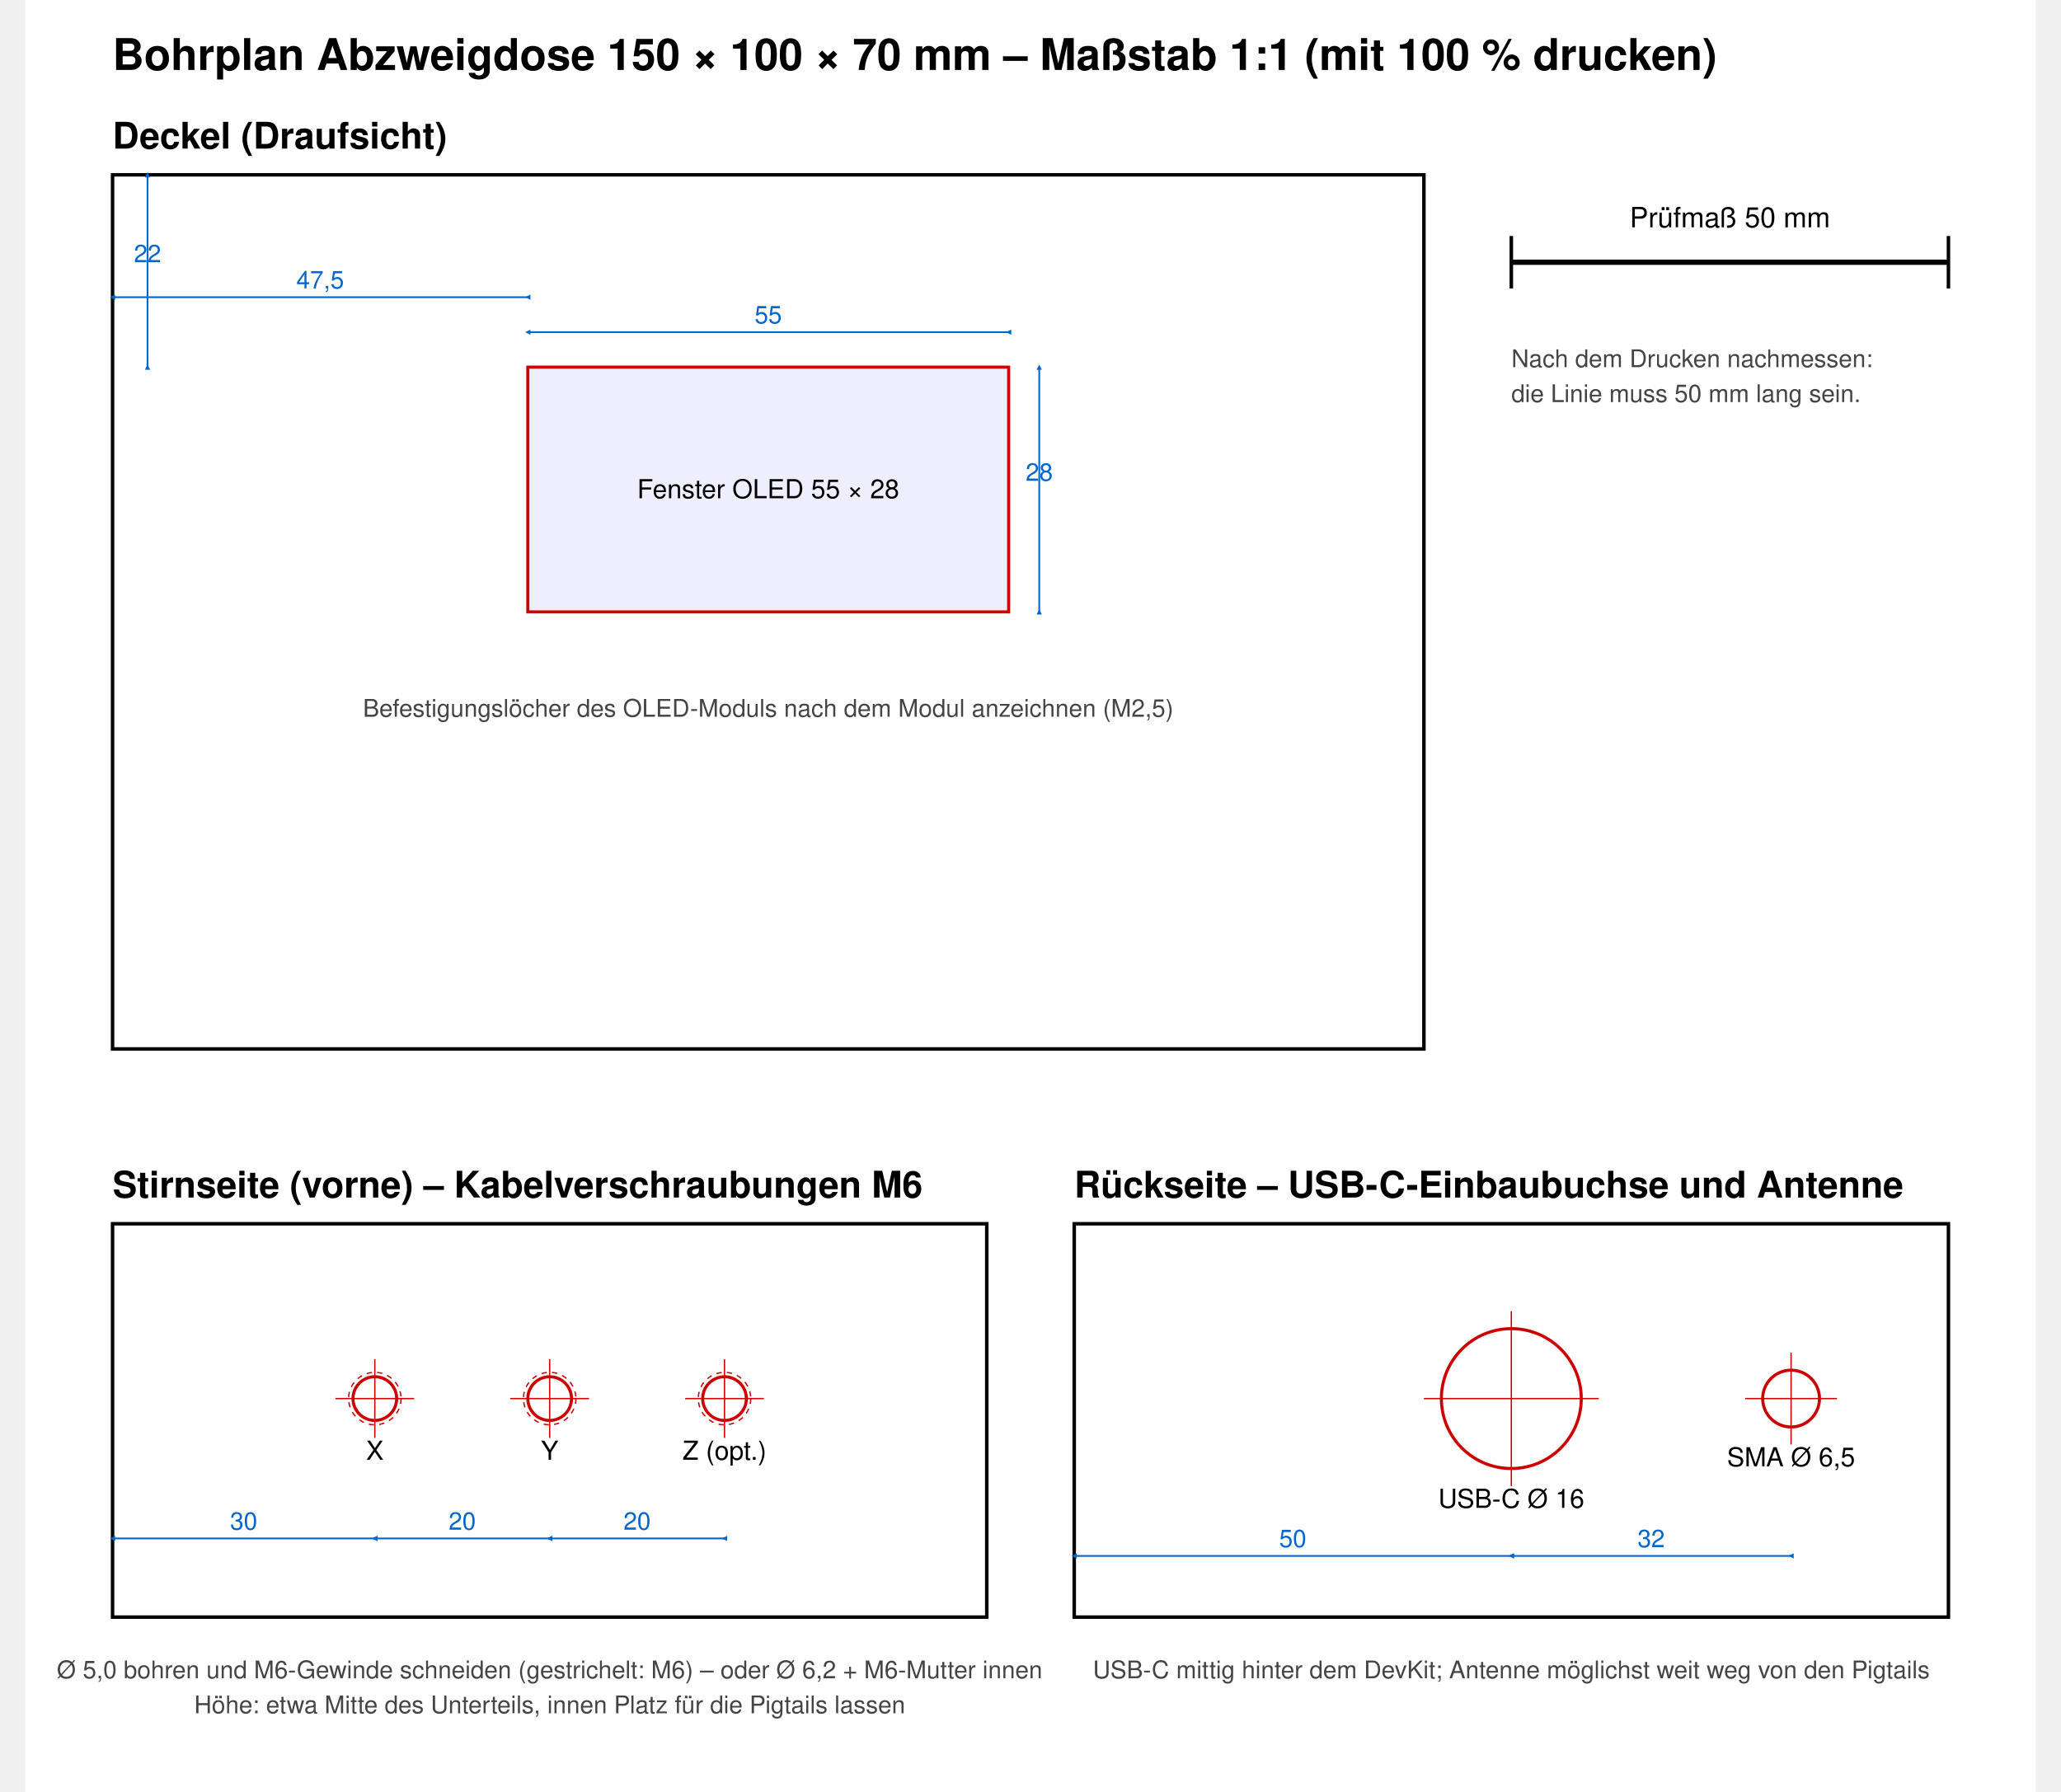
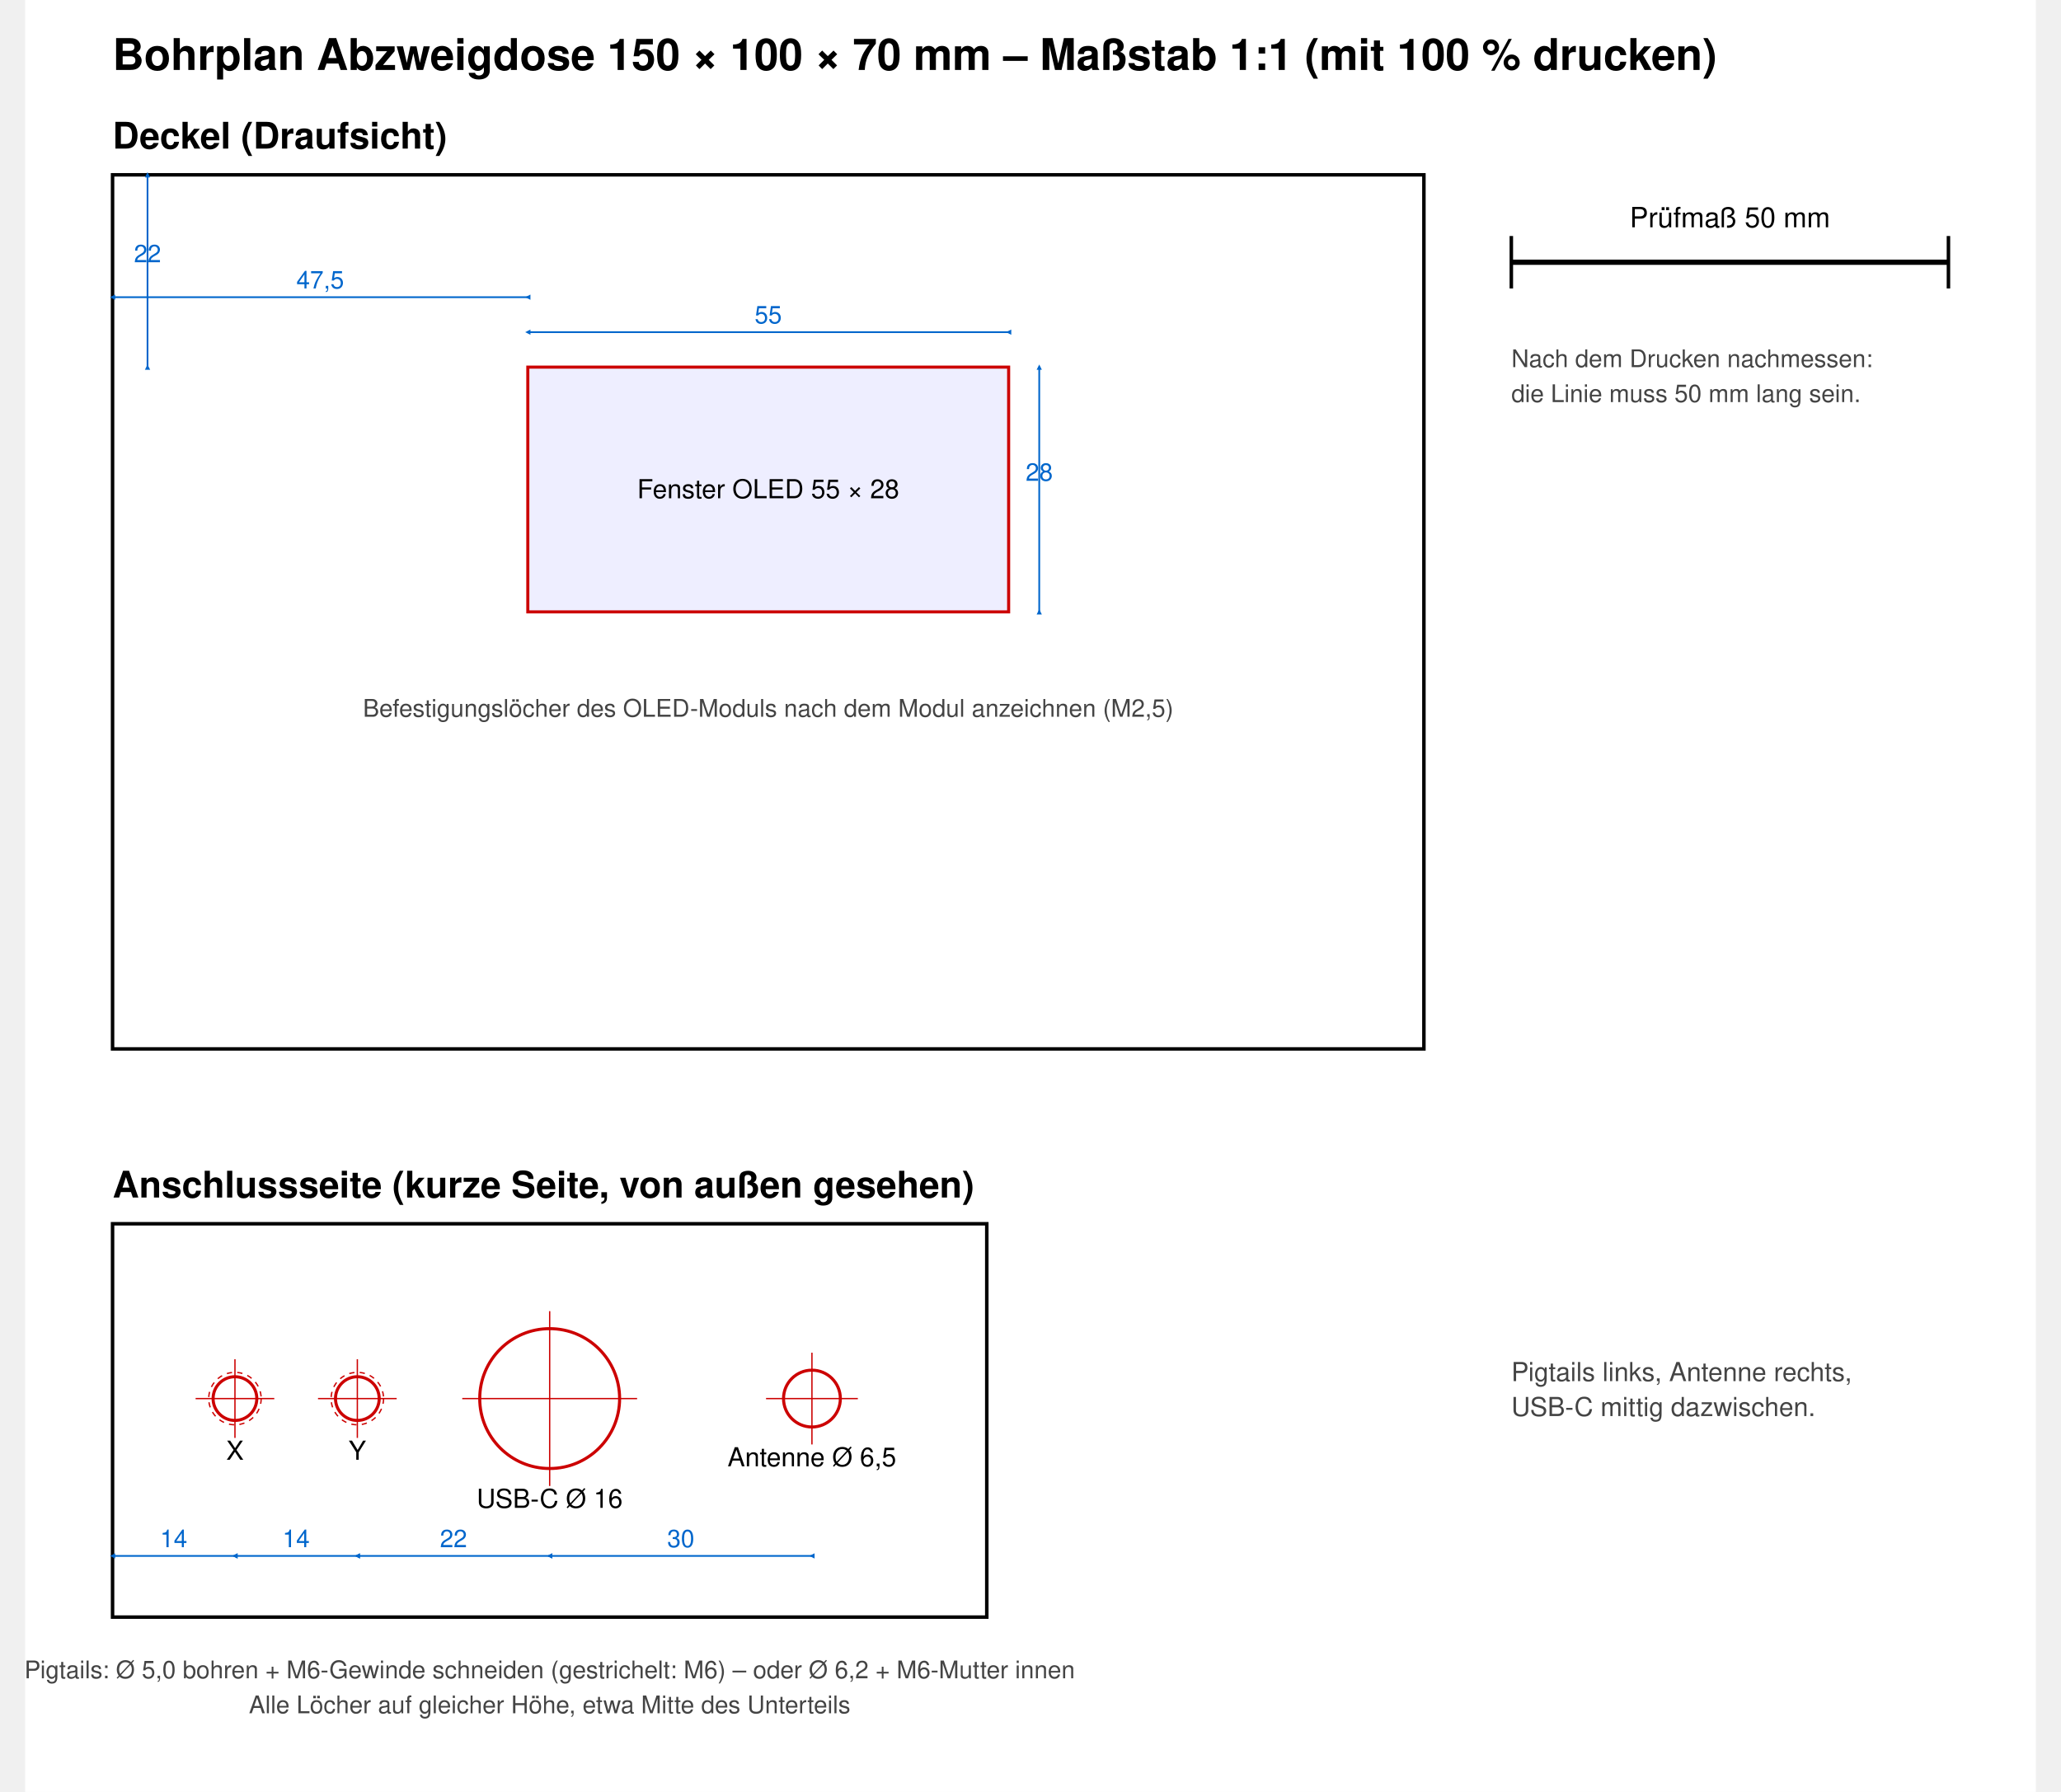
<svg xmlns="http://www.w3.org/2000/svg" viewBox="0 0 230 205" width="230mm" height="200mm" font-family="Helvetica,Arial,sans-serif">
  <rect x="0" y="0" width="230" height="205" fill="#fff" />
  <defs>
    <marker id="m" viewBox="0 0 4 4" refX="2" refY="2" markerWidth="3" markerHeight="3" orient="auto">
      <path d="M0,2 L4,0 L4,4 z" fill="#06c" />
    </marker>
  </defs>
  <text x="10" y="8" font-size="5" font-weight="bold">Bohrplan Abzweigdose 150 × 100 × 70 mm – Maßstab 1:1 (mit 100 % drucken)</text>
  <rect x="10" y="20" width="150" height="100" fill="none" stroke="#000" stroke-width="0.4" />
  <text x="10" y="17" font-size="4.2" font-weight="bold">Deckel (Draufsicht)</text>
  <rect x="57.5" y="42" width="55" height="28" fill="#eef" stroke="#c00" stroke-width="0.35" />
  <text x="85" y="57" text-anchor="middle" font-size="3">Fenster OLED 55 × 28</text>
  <line x1="57.5" y1="38" x2="112.5" y2="38" stroke="#06c" stroke-width="0.2" marker-start="url(#m)" marker-end="url(#m)" />
  <text x="85.0" y="37.0" text-anchor="middle" font-size="2.8" fill="#06c">55</text>
  <line x1="116" y1="42" x2="116" y2="70" stroke="#06c" stroke-width="0.2" marker-start="url(#m)" marker-end="url(#m)" />
  <text x="116.0" y="55.0" text-anchor="middle" font-size="2.8" fill="#06c">28</text>
  <line x1="10" y1="34" x2="57.5" y2="34" stroke="#06c" stroke-width="0.2" marker-start="url(#m)" marker-end="url(#m)" />
  <text x="33.75" y="33.0" text-anchor="middle" font-size="2.8" fill="#06c">47,5</text>
  <line x1="14" y1="20" x2="14" y2="42" stroke="#06c" stroke-width="0.2" marker-start="url(#m)" marker-end="url(#m)" />
  <text x="14.0" y="30.0" text-anchor="middle" font-size="2.8" fill="#06c">22</text>
  <text x="85" y="82" text-anchor="middle" font-size="2.8" fill="#444">Befestigungslöcher des OLED-Moduls nach dem Modul anzeichnen (M2,5)</text>
  <rect x="10" y="140" width="100" height="45" fill="none" stroke="#000" stroke-width="0.4" />
-   <text x="10" y="137" font-size="4.2" font-weight="bold">Stirnseite (vorne) – Kabelverschraubungen M6</text>
-   <circle cx="40" cy="160" r="2.5" fill="none" stroke="#c00" stroke-width="0.35" />
-   <line x1="35.5" y1="160" x2="44.5" y2="160" stroke="#c00" stroke-width="0.15" />
-   <line x1="40" y1="155.5" x2="40" y2="164.5" stroke="#c00" stroke-width="0.15" />
-   <text x="40" y="167.0" text-anchor="middle" font-size="3">X</text>
-   <circle cx="40" cy="160" r="3" fill="none" stroke="#c00" stroke-width="0.15" stroke-dasharray="0.6 0.6" />
-   <circle cx="60" cy="160" r="2.5" fill="none" stroke="#c00" stroke-width="0.35" />
-   <line x1="55.5" y1="160" x2="64.5" y2="160" stroke="#c00" stroke-width="0.15" />
-   <line x1="60" y1="155.5" x2="60" y2="164.5" stroke="#c00" stroke-width="0.15" />
-   <text x="60" y="167.0" text-anchor="middle" font-size="3">Y</text>
-   <circle cx="60" cy="160" r="3" fill="none" stroke="#c00" stroke-width="0.15" stroke-dasharray="0.6 0.6" />
-   <circle cx="80" cy="160" r="2.5" fill="none" stroke="#c00" stroke-width="0.35" />
-   <line x1="75.5" y1="160" x2="84.5" y2="160" stroke="#c00" stroke-width="0.15" />
-   <line x1="80" y1="155.5" x2="80" y2="164.5" stroke="#c00" stroke-width="0.15" />
-   <text x="80" y="167.0" text-anchor="middle" font-size="3">Z (opt.)</text>
-   <circle cx="80" cy="160" r="3" fill="none" stroke="#c00" stroke-width="0.15" stroke-dasharray="0.6 0.6" />
-   <line x1="10" y1="176" x2="40" y2="176" stroke="#06c" stroke-width="0.2" marker-start="url(#m)" marker-end="url(#m)" />
-   <text x="25.0" y="175.0" text-anchor="middle" font-size="2.8" fill="#06c">30</text>
-   <line x1="40" y1="176" x2="60" y2="176" stroke="#06c" stroke-width="0.2" marker-start="url(#m)" marker-end="url(#m)" />
-   <text x="50.0" y="175.0" text-anchor="middle" font-size="2.8" fill="#06c">20</text>
-   <line x1="60" y1="176" x2="80" y2="176" stroke="#06c" stroke-width="0.2" marker-start="url(#m)" marker-end="url(#m)" />
-   <text x="70.0" y="175.0" text-anchor="middle" font-size="2.8" fill="#06c">20</text>
-   <text x="60" y="192" text-anchor="middle" font-size="2.8" fill="#444">Ø 5,0 bohren und M6-Gewinde schneiden (gestrichelt: M6) – oder Ø 6,2 + M6-Mutter innen</text>
-   <text x="60" y="196" text-anchor="middle" font-size="2.8" fill="#444">Höhe: etwa Mitte des Unterteils, innen Platz für die Pigtails lassen</text>
-   <rect x="120" y="140" width="100" height="45" fill="none" stroke="#000" stroke-width="0.4" />
-   <text x="120" y="137" font-size="4.2" font-weight="bold">Rückseite – USB-C-Einbaubuchse und Antenne</text>
-   <circle cx="170" cy="160" r="8.0" fill="none" stroke="#c00" stroke-width="0.35" />
-   <line x1="160.0" y1="160" x2="180.0" y2="160" stroke="#c00" stroke-width="0.15" />
-   <line x1="170" y1="150.0" x2="170" y2="170.0" stroke="#c00" stroke-width="0.15" />
-   <text x="170" y="172.5" text-anchor="middle" font-size="3">USB-C  Ø 16</text>
-   <circle cx="202" cy="160" r="3.25" fill="none" stroke="#c00" stroke-width="0.35" />
-   <line x1="196.75" y1="160" x2="207.25" y2="160" stroke="#c00" stroke-width="0.15" />
-   <line x1="202" y1="154.75" x2="202" y2="165.25" stroke="#c00" stroke-width="0.15" />
-   <text x="202" y="167.75" text-anchor="middle" font-size="3">SMA  Ø 6,5</text>
-   <line x1="120" y1="178" x2="170" y2="178" stroke="#06c" stroke-width="0.2" marker-start="url(#m)" marker-end="url(#m)" />
-   <text x="145.0" y="177.0" text-anchor="middle" font-size="2.8" fill="#06c">50</text>
-   <line x1="170" y1="178" x2="202" y2="178" stroke="#06c" stroke-width="0.2" marker-start="url(#m)" marker-end="url(#m)" />
-   <text x="186.0" y="177.0" text-anchor="middle" font-size="2.8" fill="#06c">32</text>
-   <text x="170" y="192" text-anchor="middle" font-size="2.8" fill="#444">USB-C mittig hinter dem DevKit; Antenne möglichst weit weg von den Pigtails</text>
+   <text x="10" y="137" font-size="4.2" font-weight="bold">Anschlussseite (kurze Seite, von außen gesehen)</text>
+   <circle cx="24" cy="160" r="2.5" fill="none" stroke="#c00" stroke-width="0.35" />
+   <line x1="19.5" y1="160" x2="28.5" y2="160" stroke="#c00" stroke-width="0.15" />
+   <line x1="24" y1="155.5" x2="24" y2="164.5" stroke="#c00" stroke-width="0.15" />
+   <text x="24" y="167.0" text-anchor="middle" font-size="3">X</text>
+   <circle cx="24" cy="160" r="3" fill="none" stroke="#c00" stroke-width="0.15" stroke-dasharray="0.6 0.6" />
+   <circle cx="38" cy="160" r="2.5" fill="none" stroke="#c00" stroke-width="0.35" />
+   <line x1="33.5" y1="160" x2="42.5" y2="160" stroke="#c00" stroke-width="0.15" />
+   <line x1="38" y1="155.5" x2="38" y2="164.5" stroke="#c00" stroke-width="0.15" />
+   <text x="38" y="167.0" text-anchor="middle" font-size="3">Y</text>
+   <circle cx="38" cy="160" r="3" fill="none" stroke="#c00" stroke-width="0.15" stroke-dasharray="0.6 0.6" />
+   <circle cx="60" cy="160" r="8.0" fill="none" stroke="#c00" stroke-width="0.35" />
+   <line x1="50.0" y1="160" x2="70.0" y2="160" stroke="#c00" stroke-width="0.15" />
+   <line x1="60" y1="150.0" x2="60" y2="170.0" stroke="#c00" stroke-width="0.15" />
+   <text x="60" y="172.5" text-anchor="middle" font-size="3">USB-C  Ø 16</text>
+   <circle cx="90" cy="160" r="3.25" fill="none" stroke="#c00" stroke-width="0.35" />
+   <line x1="84.75" y1="160" x2="95.25" y2="160" stroke="#c00" stroke-width="0.15" />
+   <line x1="90" y1="154.75" x2="90" y2="165.25" stroke="#c00" stroke-width="0.15" />
+   <text x="90" y="167.75" text-anchor="middle" font-size="3">Antenne  Ø 6,5</text>
+   <line x1="10" y1="178" x2="24" y2="178" stroke="#06c" stroke-width="0.2" marker-start="url(#m)" marker-end="url(#m)" />
+   <text x="17.0" y="177.0" text-anchor="middle" font-size="2.8" fill="#06c">14</text>
+   <line x1="24" y1="178" x2="38" y2="178" stroke="#06c" stroke-width="0.2" marker-start="url(#m)" marker-end="url(#m)" />
+   <text x="31.0" y="177.0" text-anchor="middle" font-size="2.8" fill="#06c">14</text>
+   <line x1="38" y1="178" x2="60" y2="178" stroke="#06c" stroke-width="0.2" marker-start="url(#m)" marker-end="url(#m)" />
+   <text x="49.0" y="177.0" text-anchor="middle" font-size="2.8" fill="#06c">22</text>
+   <line x1="60" y1="178" x2="90" y2="178" stroke="#06c" stroke-width="0.2" marker-start="url(#m)" marker-end="url(#m)" />
+   <text x="75.0" y="177.0" text-anchor="middle" font-size="2.8" fill="#06c">30</text>
+   <text x="60" y="192" text-anchor="middle" font-size="2.8" fill="#444">Pigtails: Ø 5,0 bohren + M6-Gewinde schneiden (gestrichelt: M6) – oder Ø 6,2 + M6-Mutter innen</text>
+   <text x="60" y="196" text-anchor="middle" font-size="2.8" fill="#444">Alle Löcher auf gleicher Höhe, etwa Mitte des Unterteils</text>
+   <text x="170" y="158" font-size="3" fill="#444">Pigtails links, Antenne rechts,</text>
+   <text x="170" y="162" font-size="3" fill="#444">USB-C mittig dazwischen.</text>
  <line x1="170" y1="30" x2="220" y2="30" stroke="#000" stroke-width="0.6" />
  <line x1="170" y1="27" x2="170" y2="33" stroke="#000" stroke-width="0.4" />
  <line x1="220" y1="27" x2="220" y2="33" stroke="#000" stroke-width="0.4" />
  <text x="195" y="26" text-anchor="middle" font-size="3.2">Prüfmaß 50 mm</text>
  <text x="170" y="42" font-size="2.8" fill="#444">Nach dem Drucken nachmessen:</text>
  <text x="170" y="46" font-size="2.8" fill="#444">die Linie muss 50 mm lang sein.</text>
</svg>
